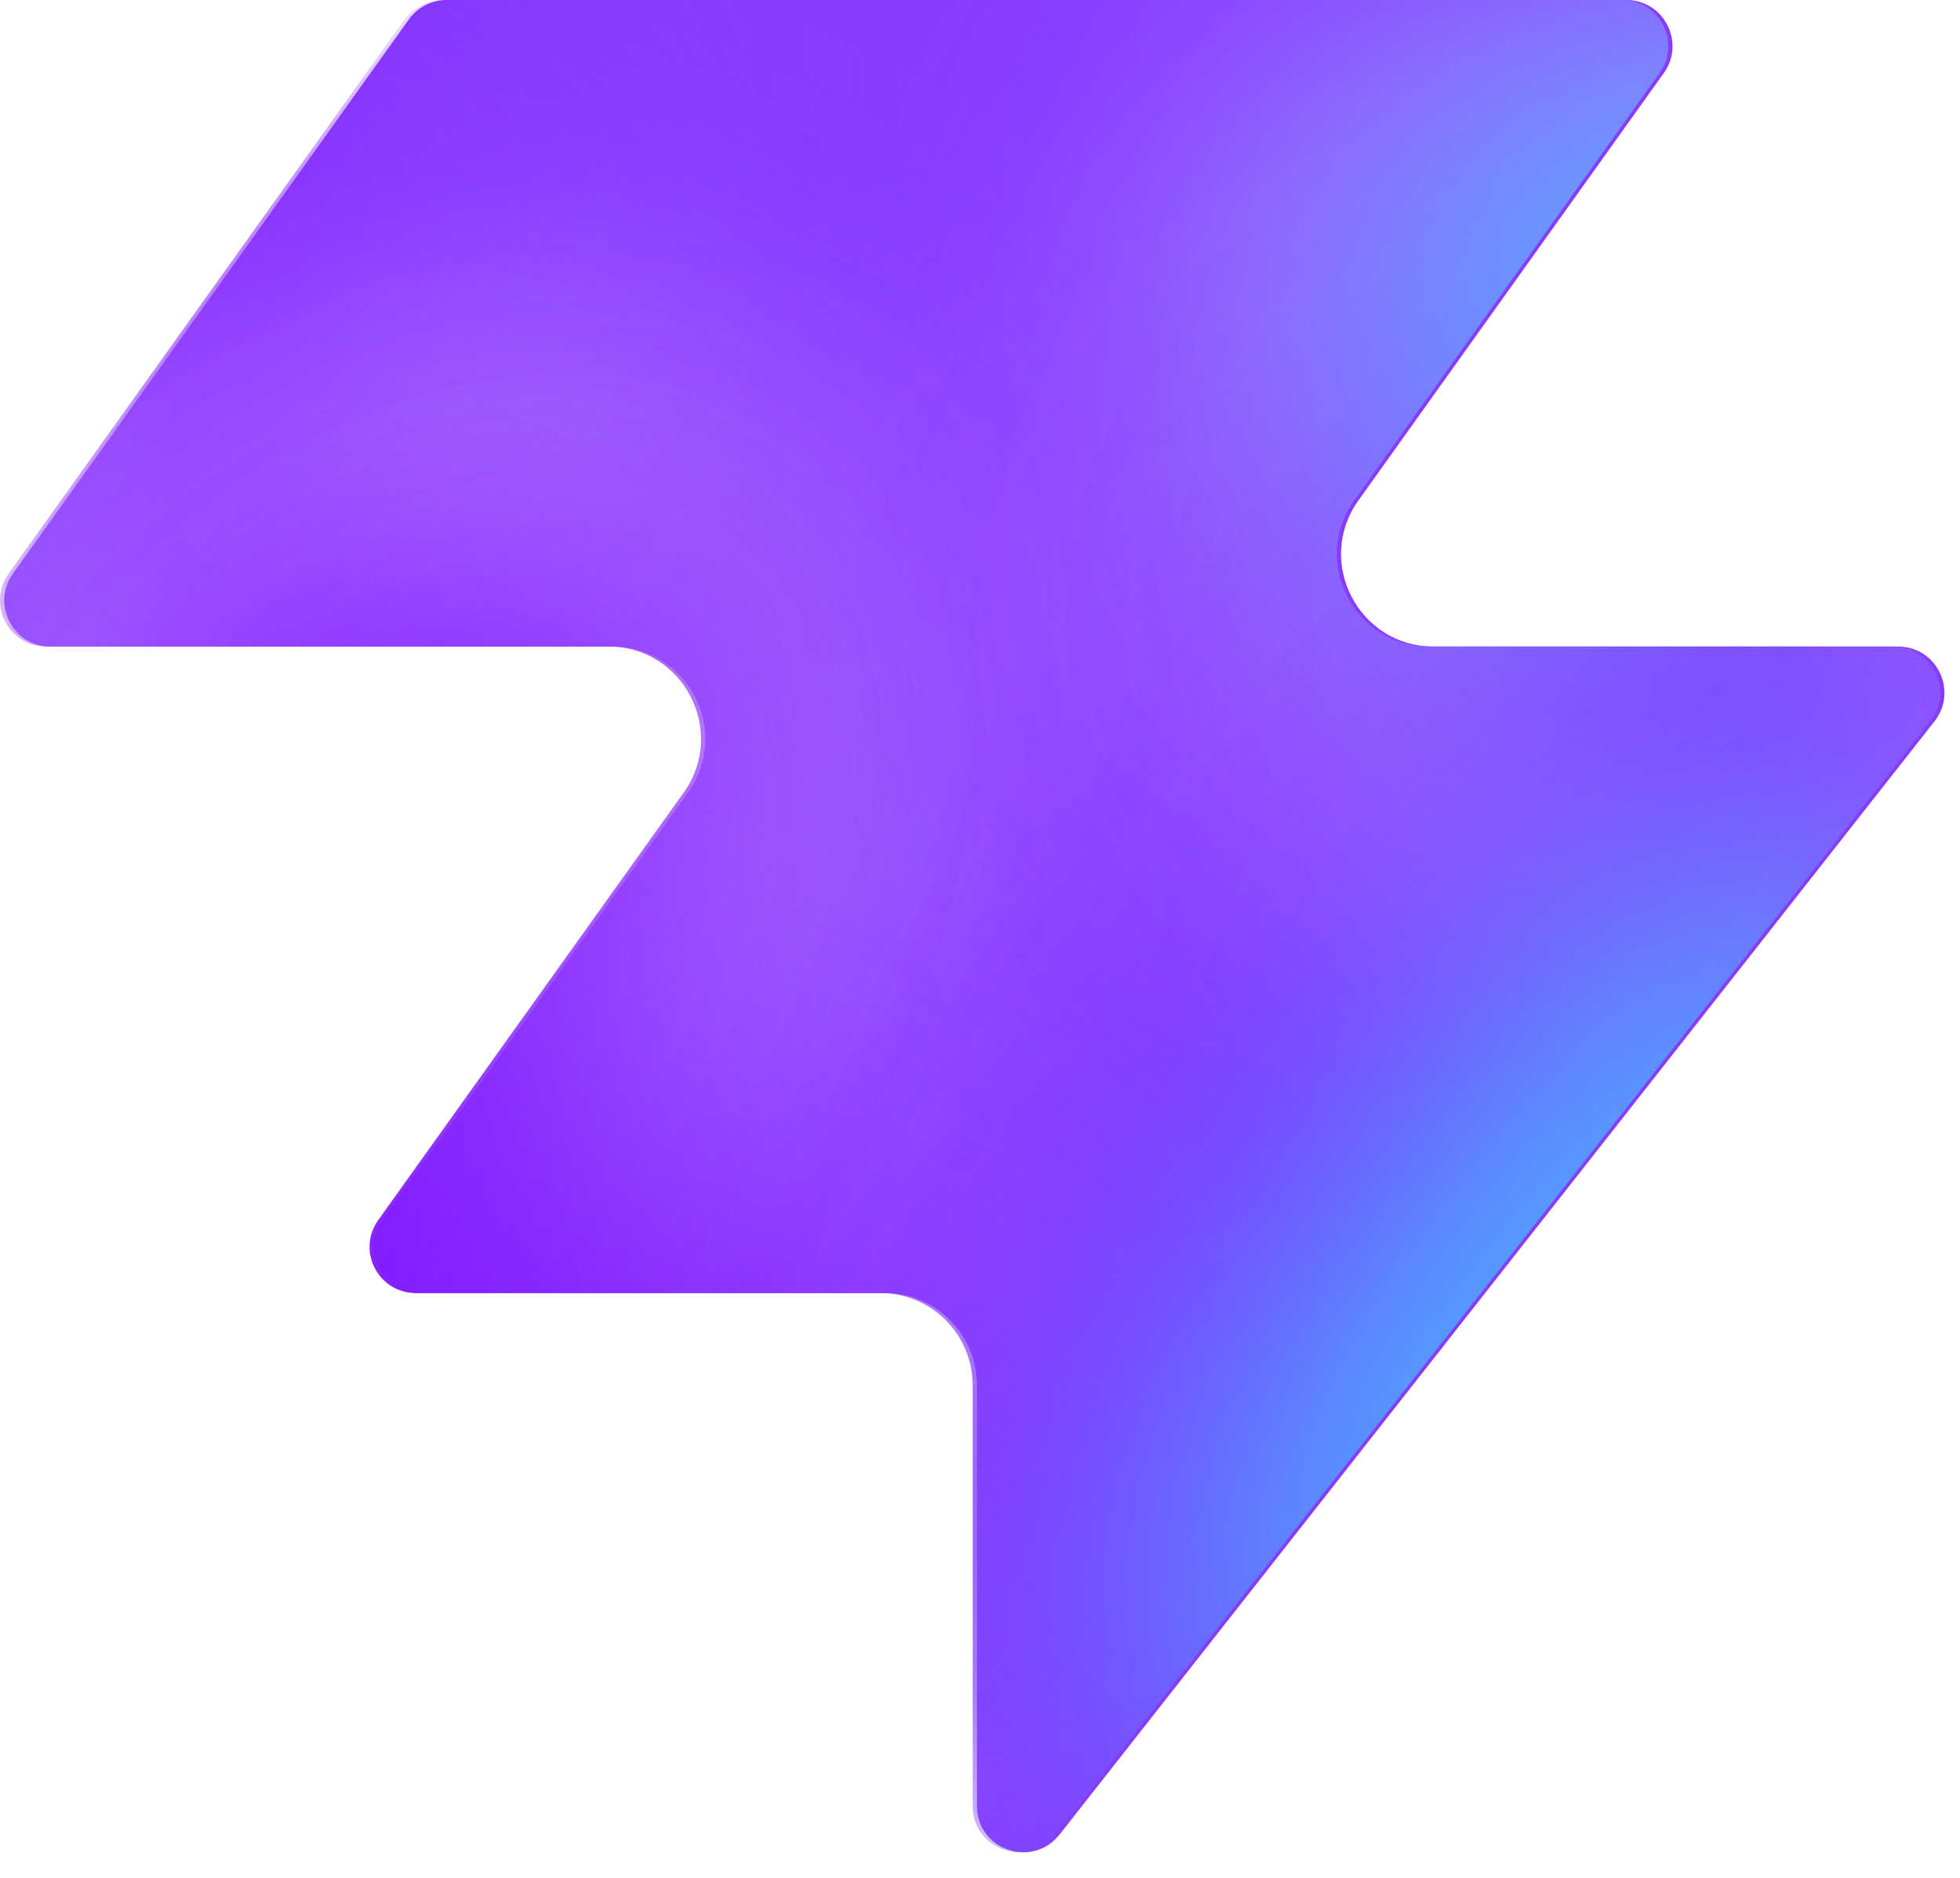
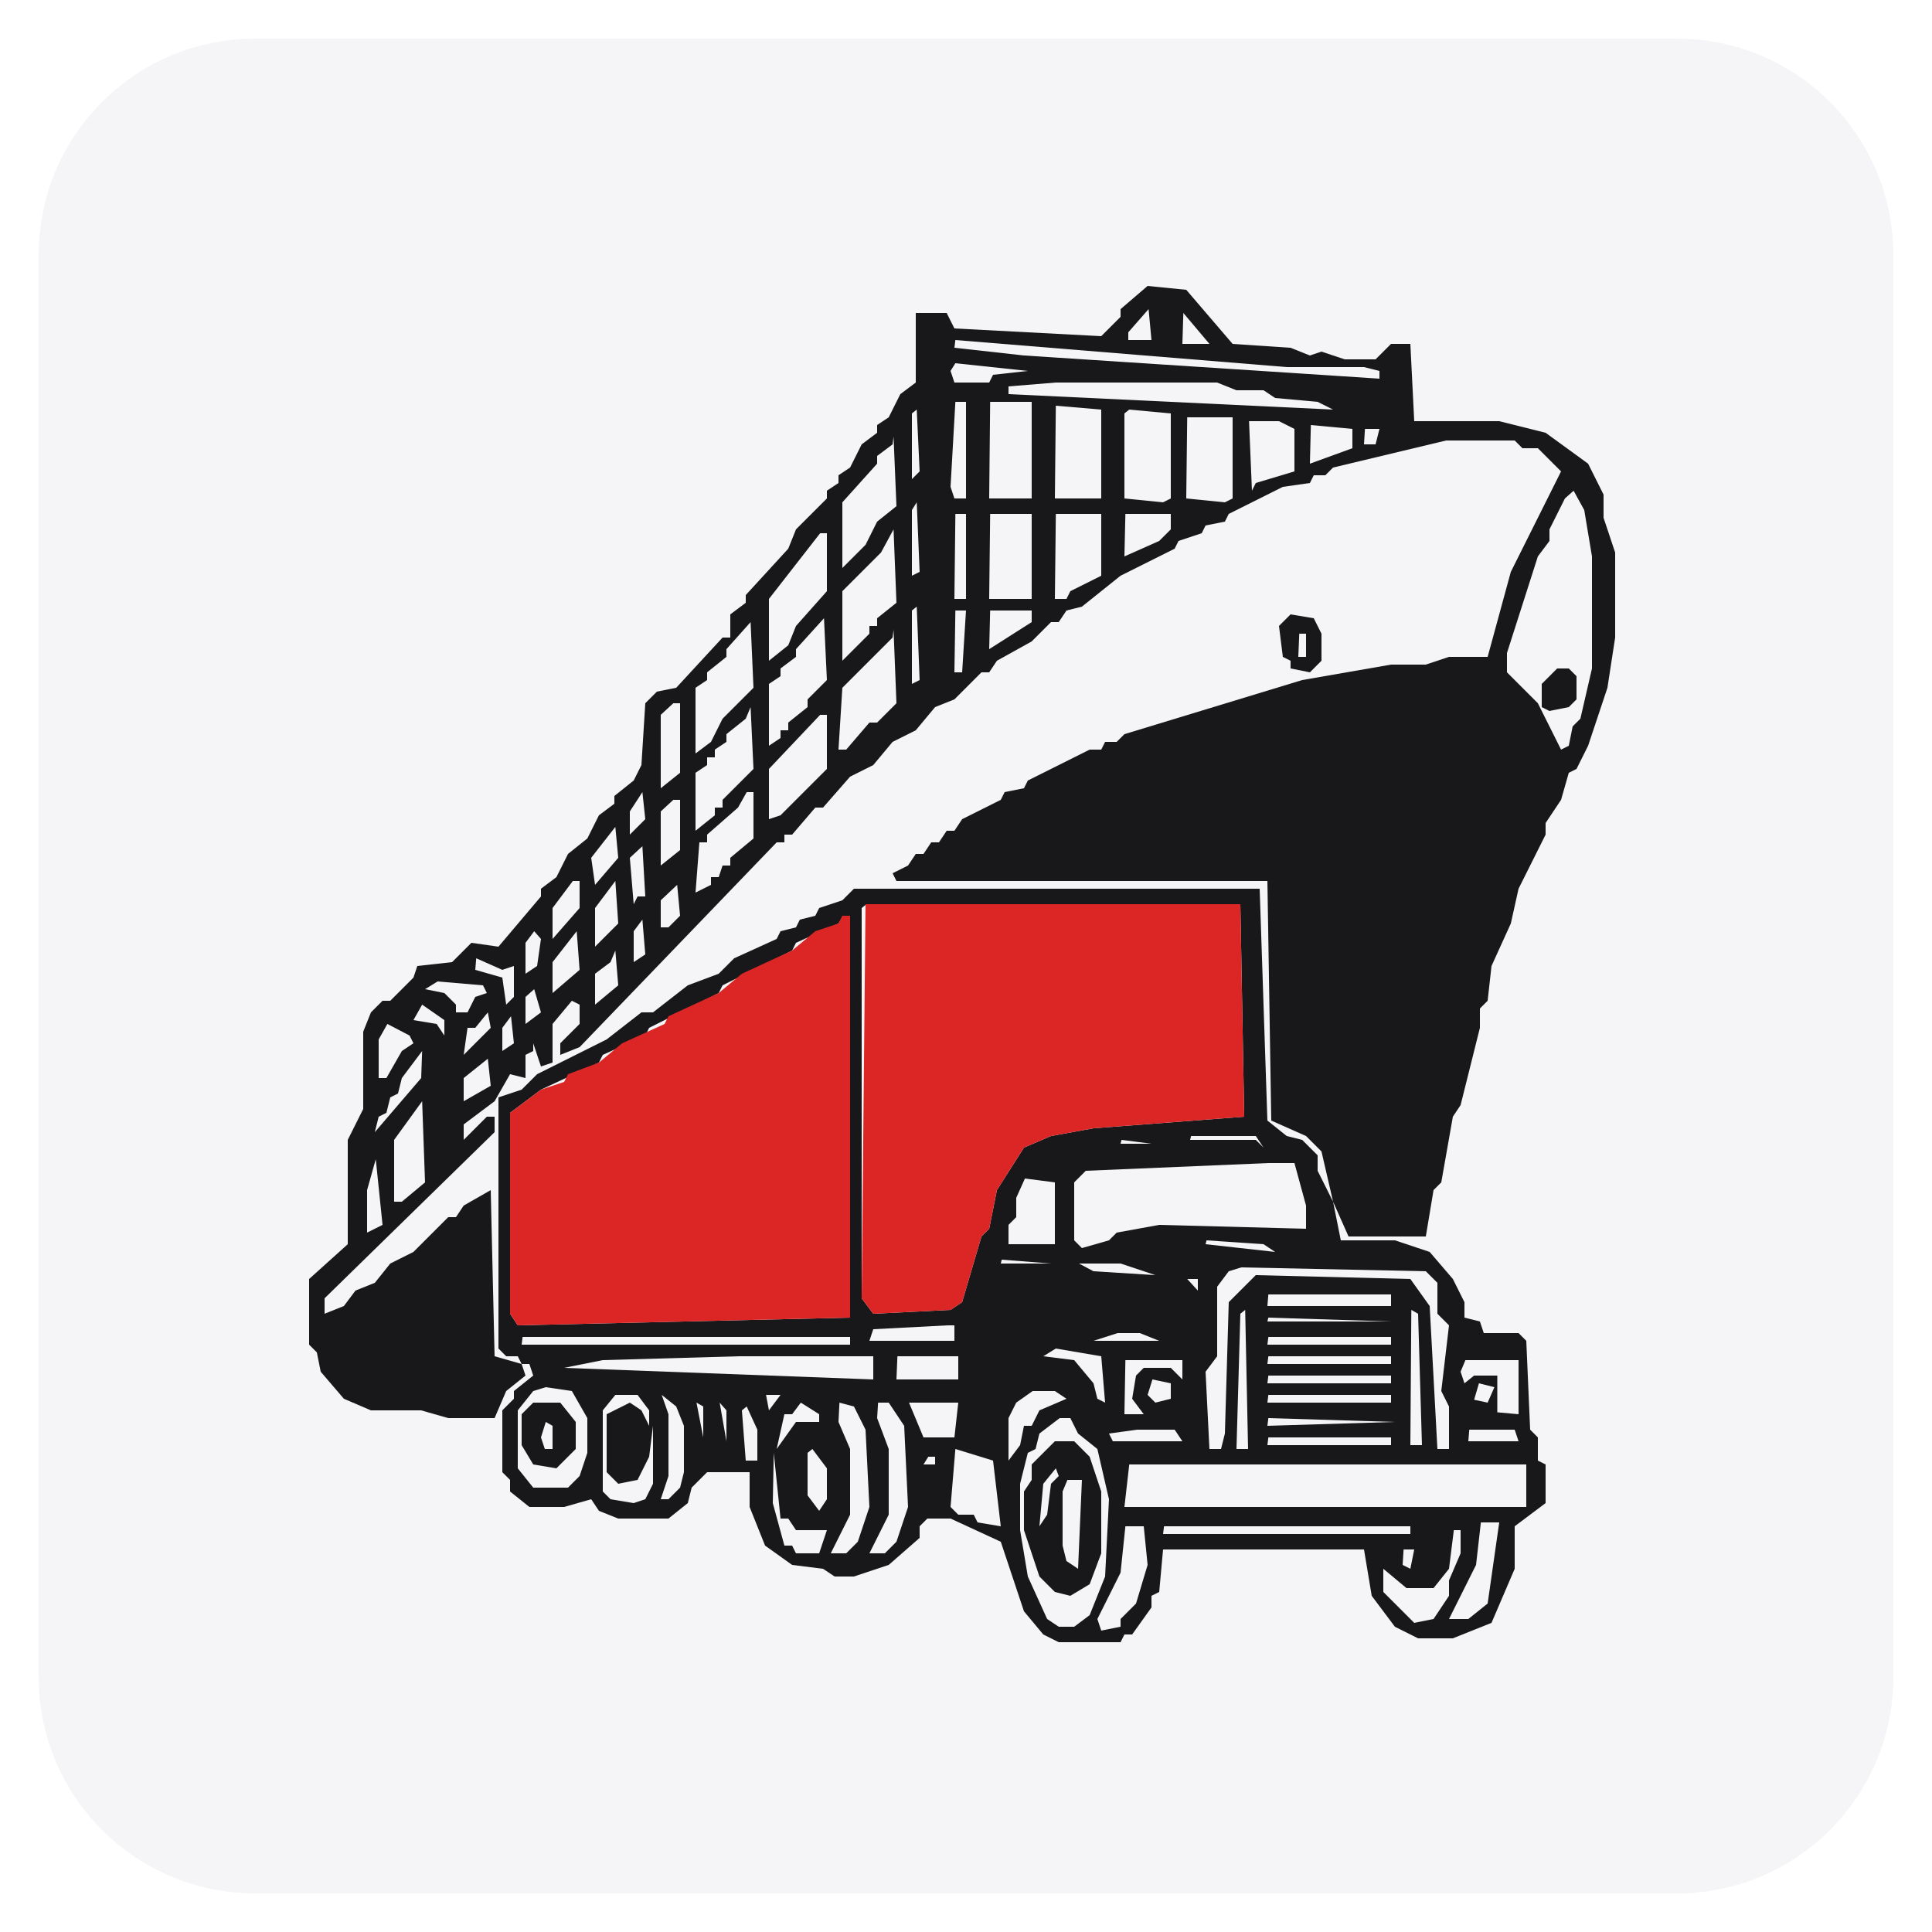
- <svg xmlns="http://www.w3.org/2000/svg" width="48" height="46" fill="none" viewBox="0 0 48 46">
-   <path fill="#863bff" d="M25.946 44.938c-.664.845-2.021.375-2.021-.698V33.937a2.26 2.26 0 0 0-2.262-2.262H10.287c-.92 0-1.456-1.04-.92-1.788l7.48-10.471c1.07-1.497 0-3.578-1.842-3.578H1.237c-.92 0-1.456-1.04-.92-1.788L10.013.474c.214-.297.556-.474.92-.474h28.894c.92 0 1.456 1.04.92 1.788l-7.48 10.471c-1.07 1.498 0 3.579 1.842 3.579h11.377c.943 0 1.473 1.088.89 1.83L25.947 44.94z" style="fill:#863bff;fill:color(display-p3 .525 .23 1);fill-opacity:1" />
-   <mask id="a" width="48" height="46" x="0" y="0" maskUnits="userSpaceOnUse" style="mask-type:alpha">
-     <path fill="#000" d="M25.842 44.938c-.664.844-2.021.375-2.021-.698V33.937a2.26 2.26 0 0 0-2.262-2.262H10.183c-.92 0-1.456-1.04-.92-1.788l7.48-10.471c1.07-1.498 0-3.579-1.842-3.579H1.133c-.92 0-1.456-1.04-.92-1.787L9.91.473c.214-.297.556-.474.92-.474h28.894c.92 0 1.456 1.04.92 1.788l-7.48 10.471c-1.07 1.498 0 3.578 1.842 3.578h11.377c.943 0 1.473 1.088.89 1.832L25.843 44.94z" style="fill:#000;fill-opacity:1" />
-   </mask>
-   <g mask="url(#a)">
-     <g filter="url(#b)">
-       <ellipse cx="5.508" cy="14.704" fill="#ede6ff" rx="5.508" ry="14.704" style="fill:#ede6ff;fill:color(display-p3 .927 .903 1);fill-opacity:1" transform="matrix(.00324 1 1 -.00324 -4.47 31.516)" />
-     </g>
-     <g filter="url(#c)">
-       <ellipse cx="10.399" cy="29.851" fill="#ede6ff" rx="10.399" ry="29.851" style="fill:#ede6ff;fill:color(display-p3 .927 .903 1);fill-opacity:1" transform="matrix(.00324 1 1 -.00324 -39.328 7.883)" />
-     </g>
-     <g filter="url(#d)">
-       <ellipse cx="5.508" cy="30.487" fill="#7e14ff" rx="5.508" ry="30.487" style="fill:#7e14ff;fill:color(display-p3 .492 .077 1);fill-opacity:1" transform="rotate(89.814 -25.913 -14.639)scale(1 -1)" />
-     </g>
-     <g filter="url(#e)">
-       <ellipse cx="5.508" cy="30.599" fill="#7e14ff" rx="5.508" ry="30.599" style="fill:#7e14ff;fill:color(display-p3 .492 .077 1);fill-opacity:1" transform="rotate(89.814 -32.644 -3.334)scale(1 -1)" />
-     </g>
-     <g filter="url(#f)">
-       <ellipse cx="5.508" cy="30.599" fill="#7e14ff" rx="5.508" ry="30.599" style="fill:#7e14ff;fill:color(display-p3 .492 .077 1);fill-opacity:1" transform="matrix(.00324 1 1 -.00324 -34.34 30.47)" />
-     </g>
-     <g filter="url(#g)">
-       <ellipse cx="14.072" cy="22.078" fill="#ede6ff" rx="14.072" ry="22.078" style="fill:#ede6ff;fill:color(display-p3 .927 .903 1);fill-opacity:1" transform="rotate(93.35 24.506 48.493)scale(-1 1)" />
-     </g>
-     <g filter="url(#h)">
-       <ellipse cx="3.47" cy="21.501" fill="#7e14ff" rx="3.47" ry="21.501" style="fill:#7e14ff;fill:color(display-p3 .492 .077 1);fill-opacity:1" transform="rotate(89.009 28.708 47.59)scale(-1 1)" />
-     </g>
-     <g filter="url(#i)">
-       <ellipse cx="3.47" cy="21.501" fill="#7e14ff" rx="3.47" ry="21.501" style="fill:#7e14ff;fill:color(display-p3 .492 .077 1);fill-opacity:1" transform="rotate(89.009 28.708 47.59)scale(-1 1)" />
-     </g>
-     <g filter="url(#j)">
-       <ellipse cx=".387" cy="8.972" fill="#7e14ff" rx="4.407" ry="29.108" style="fill:#7e14ff;fill:color(display-p3 .492 .077 1);fill-opacity:1" transform="rotate(39.51 .387 8.972)" />
-     </g>
-     <g filter="url(#k)">
-       <ellipse cx="47.523" cy="-6.092" fill="#7e14ff" rx="4.407" ry="29.108" style="fill:#7e14ff;fill:color(display-p3 .492 .077 1);fill-opacity:1" transform="rotate(37.892 47.523 -6.092)" />
-     </g>
-     <g filter="url(#l)">
-       <ellipse cx="41.412" cy="6.333" fill="#47bfff" rx="5.971" ry="9.665" style="fill:#47bfff;fill:color(display-p3 .28 .748 1);fill-opacity:1" transform="rotate(37.892 41.412 6.333)" />
-     </g>
-     <g filter="url(#m)">
-       <ellipse cx="-1.879" cy="38.332" fill="#7e14ff" rx="4.407" ry="29.108" style="fill:#7e14ff;fill:color(display-p3 .492 .077 1);fill-opacity:1" transform="rotate(37.892 -1.88 38.332)" />
-     </g>
-     <g filter="url(#n)">
-       <ellipse cx="-1.879" cy="38.332" fill="#7e14ff" rx="4.407" ry="29.108" style="fill:#7e14ff;fill:color(display-p3 .492 .077 1);fill-opacity:1" transform="rotate(37.892 -1.88 38.332)" />
-     </g>
-     <g filter="url(#o)">
-       <ellipse cx="35.651" cy="29.907" fill="#7e14ff" rx="4.407" ry="29.108" style="fill:#7e14ff;fill:color(display-p3 .492 .077 1);fill-opacity:1" transform="rotate(37.892 35.651 29.907)" />
-     </g>
-     <g filter="url(#p)">
-       <ellipse cx="38.418" cy="32.4" fill="#47bfff" rx="5.971" ry="15.297" style="fill:#47bfff;fill:color(display-p3 .28 .748 1);fill-opacity:1" transform="rotate(37.892 38.418 32.4)" />
-     </g>
-   </g>
-   <defs>
-     <filter id="b" width="60.045" height="41.654" x="-19.77" y="16.149" color-interpolation-filters="sRGB" filterUnits="userSpaceOnUse">
-       <feFlood flood-opacity="0" result="BackgroundImageFix" />
-       <feBlend in="SourceGraphic" in2="BackgroundImageFix" result="shape" />
-       <feGaussianBlur result="effect1_foregroundBlur_2002_17158" stdDeviation="7.659" />
-     </filter>
-     <filter id="c" width="90.34" height="51.437" x="-54.613" y="-7.533" color-interpolation-filters="sRGB" filterUnits="userSpaceOnUse">
-       <feFlood flood-opacity="0" result="BackgroundImageFix" />
-       <feBlend in="SourceGraphic" in2="BackgroundImageFix" result="shape" />
-       <feGaussianBlur result="effect1_foregroundBlur_2002_17158" stdDeviation="7.659" />
-     </filter>
-     <filter id="d" width="79.355" height="29.4" x="-49.64" y="2.03" color-interpolation-filters="sRGB" filterUnits="userSpaceOnUse">
-       <feFlood flood-opacity="0" result="BackgroundImageFix" />
-       <feBlend in="SourceGraphic" in2="BackgroundImageFix" result="shape" />
-       <feGaussianBlur result="effect1_foregroundBlur_2002_17158" stdDeviation="4.596" />
-     </filter>
-     <filter id="e" width="79.579" height="29.4" x="-45.045" y="20.029" color-interpolation-filters="sRGB" filterUnits="userSpaceOnUse">
-       <feFlood flood-opacity="0" result="BackgroundImageFix" />
-       <feBlend in="SourceGraphic" in2="BackgroundImageFix" result="shape" />
-       <feGaussianBlur result="effect1_foregroundBlur_2002_17158" stdDeviation="4.596" />
-     </filter>
-     <filter id="f" width="79.579" height="29.4" x="-43.513" y="21.178" color-interpolation-filters="sRGB" filterUnits="userSpaceOnUse">
-       <feFlood flood-opacity="0" result="BackgroundImageFix" />
-       <feBlend in="SourceGraphic" in2="BackgroundImageFix" result="shape" />
-       <feGaussianBlur result="effect1_foregroundBlur_2002_17158" stdDeviation="4.596" />
-     </filter>
-     <filter id="g" width="74.749" height="58.852" x="15.756" y="-17.901" color-interpolation-filters="sRGB" filterUnits="userSpaceOnUse">
-       <feFlood flood-opacity="0" result="BackgroundImageFix" />
-       <feBlend in="SourceGraphic" in2="BackgroundImageFix" result="shape" />
-       <feGaussianBlur result="effect1_foregroundBlur_2002_17158" stdDeviation="7.659" />
-     </filter>
-     <filter id="h" width="61.377" height="25.362" x="23.548" y="2.284" color-interpolation-filters="sRGB" filterUnits="userSpaceOnUse">
-       <feFlood flood-opacity="0" result="BackgroundImageFix" />
-       <feBlend in="SourceGraphic" in2="BackgroundImageFix" result="shape" />
-       <feGaussianBlur result="effect1_foregroundBlur_2002_17158" stdDeviation="4.596" />
-     </filter>
-     <filter id="i" width="61.377" height="25.362" x="23.548" y="2.284" color-interpolation-filters="sRGB" filterUnits="userSpaceOnUse">
-       <feFlood flood-opacity="0" result="BackgroundImageFix" />
-       <feBlend in="SourceGraphic" in2="BackgroundImageFix" result="shape" />
-       <feGaussianBlur result="effect1_foregroundBlur_2002_17158" stdDeviation="4.596" />
-     </filter>
-     <filter id="j" width="56.045" height="63.649" x="-27.636" y="-22.853" color-interpolation-filters="sRGB" filterUnits="userSpaceOnUse">
-       <feFlood flood-opacity="0" result="BackgroundImageFix" />
-       <feBlend in="SourceGraphic" in2="BackgroundImageFix" result="shape" />
-       <feGaussianBlur result="effect1_foregroundBlur_2002_17158" stdDeviation="4.596" />
-     </filter>
-     <filter id="k" width="54.814" height="64.646" x="20.116" y="-38.415" color-interpolation-filters="sRGB" filterUnits="userSpaceOnUse">
-       <feFlood flood-opacity="0" result="BackgroundImageFix" />
-       <feBlend in="SourceGraphic" in2="BackgroundImageFix" result="shape" />
-       <feGaussianBlur result="effect1_foregroundBlur_2002_17158" stdDeviation="4.596" />
-     </filter>
-     <filter id="l" width="33.541" height="35.313" x="24.641" y="-11.323" color-interpolation-filters="sRGB" filterUnits="userSpaceOnUse">
-       <feFlood flood-opacity="0" result="BackgroundImageFix" />
-       <feBlend in="SourceGraphic" in2="BackgroundImageFix" result="shape" />
-       <feGaussianBlur result="effect1_foregroundBlur_2002_17158" stdDeviation="4.596" />
-     </filter>
-     <filter id="m" width="54.814" height="64.646" x="-29.286" y="6.009" color-interpolation-filters="sRGB" filterUnits="userSpaceOnUse">
-       <feFlood flood-opacity="0" result="BackgroundImageFix" />
-       <feBlend in="SourceGraphic" in2="BackgroundImageFix" result="shape" />
-       <feGaussianBlur result="effect1_foregroundBlur_2002_17158" stdDeviation="4.596" />
-     </filter>
-     <filter id="n" width="54.814" height="64.646" x="-29.286" y="6.009" color-interpolation-filters="sRGB" filterUnits="userSpaceOnUse">
-       <feFlood flood-opacity="0" result="BackgroundImageFix" />
-       <feBlend in="SourceGraphic" in2="BackgroundImageFix" result="shape" />
-       <feGaussianBlur result="effect1_foregroundBlur_2002_17158" stdDeviation="4.596" />
-     </filter>
-     <filter id="o" width="54.814" height="64.646" x="8.244" y="-2.416" color-interpolation-filters="sRGB" filterUnits="userSpaceOnUse">
-       <feFlood flood-opacity="0" result="BackgroundImageFix" />
-       <feBlend in="SourceGraphic" in2="BackgroundImageFix" result="shape" />
-       <feGaussianBlur result="effect1_foregroundBlur_2002_17158" stdDeviation="4.596" />
-     </filter>
-     <filter id="p" width="39.409" height="43.623" x="18.713" y="10.588" color-interpolation-filters="sRGB" filterUnits="userSpaceOnUse">
-       <feFlood flood-opacity="0" result="BackgroundImageFix" />
-       <feBlend in="SourceGraphic" in2="BackgroundImageFix" result="shape" />
-       <feGaussianBlur result="effect1_foregroundBlur_2002_17158" stdDeviation="4.596" />
-     </filter>
-   </defs>
+ <svg xmlns="http://www.w3.org/2000/svg" viewBox="0 0 500 500" width="500" height="500">
+   <rect x="10" y="10" width="480" height="480" rx="56" fill="#F5F5F7" />
+   <path fill="#18181B" fill-rule="evenodd" d="M297.00 74.00l10.00 1.00l12.00 14.00l15.00 1.00l5.00 2.00l3.00 -1.00l6.00 2.00l8.00 0.00l4.00 -4.00l5.00 0.00l1.00 20.00l22.00 0.00l12.00 3.00l11.00 8.00l4.00 8.00l0.00 6.00l3.00 9.00l0.00 22.00l-2.00 13.00l-5.00 15.00l-3.00 6.00l-2.00 1.00l-2.00 7.00l-4.00 6.00l0.00 3.00l-7.00 14.00l-2.00 9.00l-5.00 11.00l-1.00 9.00l-2.00 2.00l0.00 5.00l-5.00 20.00l-2.00 3.00l-3.00 17.00l-2.00 2.00l-2.00 12.00l-20.00 0.00l-4.00 -9.00l2.00 10.00l14.00 0.00l9.00 3.00l6.00 7.00l3.00 6.00l0.00 4.00l4.00 1.00l1.00 3.00l9.00 0.00l2.00 2.00l1.00 23.00l2.00 2.00l0.00 6.00l2.00 1.00l0.00 10.00l-8.00 6.00l0.00 11.00l-6.00 14.00l-10.00 4.00l-9.00 0.00l-6.00 -3.00l-6.00 -8.00l-2.00 -12.00l-52.00 0.00l-1.00 11.00l-2.00 1.00l0.00 3.00l-5.00 7.00l-2.00 0.00l-1.00 2.00l-16.00 0.00l-4.00 -2.00l-5.00 -6.00l-6.00 -18.00l-13.00 -6.00l-6.00 0.00l-2.00 2.00l0.00 3.00l-8.00 7.00l-9.00 3.00l-5.00 0.00l-3.00 -2.00l-8.00 -1.00l-7.00 -5.00l-4.00 -10.00l0.00 -9.00l-11.00 0.00l-4.00 4.00l-1.00 4.00l-5.00 4.00l-13.00 0.00l-5.00 -2.00l-2.00 -3.00l-7.00 2.00l-9.00 0.00l-5.00 -4.00l0.00 -3.00l-2.00 -2.00l0.00 -16.00l3.00 -3.00l0.00 -2.00l5.00 -4.00l-1.00 -3.00l-2.00 0.00l1.00 3.00l-5.00 4.00l-3.00 7.00l-12.00 0.00l-7.00 -2.00l-13.00 0.00l-7.00 -3.00l-6.00 -7.00l-1.00 -5.00l-2.00 -2.00l0.00 -17.00l10.00 -9.00l0.00 -27.00l4.00 -8.00l0.00 -20.00l2.00 -5.00l3.00 -3.00l2.00 0.00l6.00 -6.00l1.00 -3.00l9.00 -1.00l5.00 -5.00l7.00 1.00l11.00 -13.00l0.00 -2.00l4.00 -3.00l3.00 -6.00l5.00 -4.00l3.00 -6.00l4.00 -3.00l0.00 -2.00l5.00 -4.00l2.00 -4.00l1.00 -16.00l3.00 -3.00l5.00 -1.00l12.00 -13.00l2.00 0.00l0.00 -6.00l4.00 -3.00l0.00 -2.00l11.00 -12.00l2.00 -5.00l8.00 -8.00l0.00 -2.00l3.00 -2.00l0.00 -2.00l3.00 -2.00l3.00 -6.00l4.00 -3.00l0.00 -2.00l3.00 -2.00l3.00 -6.00l4.00 -3.00l0.00 -18.00l8.00 0.00l2.00 4.00l38.00 2.00l5.00 -5.00l0.00 -2.00ZM297.25 80.00l-5.25 6.00l0.00 2.00l6.00 0.00ZM306.25 81.00l-0.25 8.00l7.00 0.00ZM302.25 83.00l0.75 5.00ZM247.25 88.00l-0.25 2.00l18.00 2.00l92.00 6.00l0.00 -2.00l-4.00 -1.00l-20.00 0.00ZM247.25 94.00l-1.25 2.00l1.00 3.00l9.00 0.00l1.00 -2.00l9.00 -1.00ZM361.25 94.00l0.75 16.00ZM273.25 99.00l-12.25 1.00l0.00 2.00l84.00 4.00l-4.00 -2.00l-11.00 -1.00l-3.00 -2.00l-7.00 0.00l-5.00 -2.00ZM247.25 104.00l-1.25 22.00l1.00 3.00l3.00 0.00l0.00 -25.00ZM256.25 104.00l-0.25 25.00l11.00 0.00l0.00 -25.00ZM273.25 105.00l-0.25 24.00l12.00 0.00l0.00 -23.00ZM237.25 106.00l-1.25 1.00l0.00 17.00l2.00 -2.00ZM292.25 106.00l-1.25 1.00l0.00 22.00l10.00 1.00l2.00 -1.00l0.00 -22.00ZM307.25 108.00l-0.25 21.00l10.00 1.00l2.00 -1.00l0.00 -21.00ZM323.25 109.00l0.75 18.00l1.00 -2.00l10.00 -3.00l0.00 -11.00l-4.00 -2.00ZM339.25 110.00l-0.25 10.00l11.00 -4.00l0.00 -5.00ZM353.25 111.00l-0.25 4.00l3.00 0.00l1.00 -4.00ZM231.25 113.00l-0.25 2.00l-4.00 3.00l0.00 2.00l-9.00 10.00l0.00 17.00l6.00 -6.00l3.00 -6.00l5.00 -4.00ZM374.25 114.00l-29.25 7.00l-2.00 2.00l-3.00 0.00l-1.00 2.00l-7.00 1.00l-14.00 7.00l-1.00 2.00l-5.00 1.00l-1.00 2.00l-6.00 2.00l-1.00 2.00l-14.00 7.00l-10.00 8.00l-4.00 1.00l-2.00 3.00l-2.00 0.00l-5.00 5.00l-9.00 5.00l-2.00 3.00l-2.00 0.00l-7.00 7.00l-5.00 2.00l-5.00 6.00l-6.00 3.00l-5.00 6.00l-6.00 3.00l-7.00 8.00l-2.00 0.00l-6.00 7.00l-2.00 0.00l0.00 2.00l-2.00 0.00l-51.00 53.00l-5.00 2.00l0.00 -3.00l5.00 -5.00l0.00 -5.00l-2.00 -1.00l-5.00 6.00l0.00 10.00l-3.00 1.00l-2.00 -6.00l0.00 2.00l-2.00 1.00l0.00 6.00l-4.00 -1.00l-4.00 7.00l-8.00 6.00l0.00 4.00l6.00 -6.00l2.00 0.00l0.00 4.00l-44.00 43.00l0.00 4.00l5.00 -2.00l3.00 -4.00l5.00 -2.00l4.00 -5.00l6.00 -3.00l9.00 -9.00l2.00 0.00l2.00 -3.00l7.00 -4.00l1.00 43.00l7.00 2.00l-1.00 -2.00l-3.00 0.00l-2.00 -2.00l0.00 -65.00l6.00 -2.00l4.00 -4.00l18.00 -9.00l9.00 -7.00l3.00 0.00l9.00 -7.00l8.00 -3.00l4.00 -4.00l11.00 -5.00l1.00 -2.00l4.00 -1.00l1.00 -2.00l4.00 -1.00l1.00 -2.00l6.00 -2.00l3.00 -3.00l105.00 0.00l2.00 60.00l5.00 4.00l4.00 1.00l4.00 4.00l0.00 4.00l4.00 8.00l-3.00 -13.00l-4.00 -4.00l-9.00 -4.00l-1.00 -62.00l-96.00 0.00l-1.00 -2.00l4.00 -2.00l2.00 -3.00l2.00 0.00l2.00 -3.00l2.00 0.00l2.00 -3.00l2.00 0.00l2.00 -3.00l10.00 -5.00l1.00 -2.00l5.00 -1.00l1.00 -2.00l16.00 -8.00l3.00 0.00l1.00 -2.00l3.00 0.00l2.00 -2.00l46.00 -14.00l23.00 -4.00l9.00 0.00l6.00 -2.00l10.00 0.00l6.00 -22.00l13.00 -26.00l-6.00 -6.00l-4.00 0.00l-2.00 -2.00ZM407.25 127.00l-2.25 2.00l-4.00 8.00l0.00 3.00l-3.00 4.00l-8.00 25.00l0.00 5.00l8.00 8.00l6.00 12.00l2.00 -1.00l1.00 -5.00l2.00 -2.00l3.00 -13.00l0.00 -29.00l-2.00 -12.00ZM237.25 130.00l-1.25 2.00l0.00 17.00l2.00 -1.00ZM247.25 133.00l-0.25 22.00l3.00 0.00l0.00 -22.00ZM256.25 133.00l-0.25 22.00l11.00 0.00l0.00 -22.00ZM273.25 133.00l-0.25 22.00l3.00 0.00l1.00 -2.00l8.00 -4.00l0.00 -16.00ZM291.25 133.00l-0.25 11.00l9.00 -4.00l3.00 -3.00l0.00 -4.00ZM231.25 137.00l-3.25 6.00l-10.00 10.00l0.00 18.00l7.00 -7.00l0.00 -2.00l2.00 0.00l0.00 -2.00l5.00 -4.00ZM212.25 138.00l-13.25 17.00l0.00 16.00l5.00 -4.00l2.00 -5.00l8.00 -9.00l0.00 -15.00ZM237.25 157.00l-1.25 1.00l0.00 19.00l2.00 -1.00ZM247.25 158.00l-0.25 16.00l2.00 0.00l1.00 -16.00ZM256.25 158.00l-0.25 10.00l11.00 -7.00l0.00 -3.00ZM334.00 159.00l6.00 1.00l2.00 4.00l0.00 7.00l-3.00 3.00l-5.00 -1.00l0.00 -2.00l-2.00 -1.00l-1.00 -8.00ZM213.25 160.00l-7.25 8.00l0.00 2.00l-4.00 3.00l0.00 2.00l-3.00 2.00l0.00 16.00l3.00 -2.00l0.00 -2.00l2.00 0.00l0.00 -2.00l5.00 -4.00l0.00 -2.00l5.00 -5.00ZM194.25 161.00l-6.25 7.00l0.00 2.00l-5.00 4.00l0.00 2.00l-3.00 2.00l0.00 17.00l4.00 -3.00l3.00 -6.00l8.00 -8.00ZM231.25 163.00l-0.25 2.00l-13.00 13.00l-1.00 16.00l2.00 0.00l6.00 -7.00l2.00 0.00l5.00 -5.00ZM336.25 164.00l-0.25 6.00l2.00 0.00l0.00 -6.00ZM403.00 173.00l3.00 0.00l2.00 2.00l0.00 6.00l-2.00 2.00l-5.00 1.00l-2.00 -1.00l0.00 -6.00ZM174.25 182.00l-3.25 3.00l0.00 19.00l5.00 -4.00l0.00 -18.00ZM194.25 183.00l-1.25 3.00l-5.00 4.00l0.00 2.00l-3.00 2.00l0.00 2.00l-2.00 0.00l0.00 2.00l-3.00 2.00l0.00 15.00l5.00 -4.00l0.00 -2.00l2.00 0.00l0.00 -2.00l8.00 -8.00ZM212.25 185.00l-13.25 14.00l0.00 13.00l3.00 -1.00l12.00 -12.00l0.00 -14.00ZM166.25 205.00l-3.25 5.00l0.00 6.00l4.00 -4.00ZM193.25 205.00l-2.25 4.00l-8.00 7.00l0.00 2.00l-2.00 0.00l-1.00 13.00l4.00 -2.00l0.00 -2.00l2.00 0.00l1.00 -3.00l2.00 0.00l0.00 -2.00l6.00 -5.00l0.00 -12.00ZM174.25 207.00l-3.25 3.00l0.00 14.00l5.00 -4.00l0.00 -13.00ZM159.25 214.00l-6.25 8.00l1.00 7.00l6.00 -7.00ZM166.25 219.00l-3.25 3.00l1.00 12.00l1.00 -2.00l2.00 0.00ZM148.25 228.00l-5.25 7.00l0.00 8.00l7.00 -8.00l0.00 -7.00ZM159.25 228.00l-5.25 7.00l0.00 10.00l6.00 -6.00ZM175.25 229.00l-4.25 4.00l0.00 7.00l2.00 0.00l3.00 -3.00ZM224.25 234.00l-1.25 1.00l0.00 101.00l3.00 4.00l20.00 -1.00l3.00 -2.00l5.00 -17.00l2.00 -2.00l2.00 -10.00l7.00 -11.00l7.00 -3.00l11.00 -2.00l39.00 -3.00l-1.00 -55.00ZM218.25 237.00l-1.25 2.00l-11.00 5.00l-1.00 2.00l-18.00 9.00l-1.00 2.00l-18.00 9.00l-1.00 2.00l-11.00 5.00l-1.00 2.00l-15.00 7.00l-8.00 6.00l0.00 52.00l2.00 3.00l86.00 -2.00l0.00 -104.00ZM166.25 238.00l-2.25 3.00l0.00 8.00l3.00 -2.00ZM138.25 241.00l-2.25 3.00l0.00 8.00l3.00 -2.00l1.00 -7.00ZM149.25 241.00l-6.25 8.00l0.00 8.00l7.00 -6.00ZM159.25 246.00l-1.25 3.00l-4.00 3.00l0.00 8.00l6.00 -5.00ZM123.25 248.00l-0.25 3.00l7.00 2.00l1.00 7.00l2.00 -2.00l0.00 -8.00l-3.00 1.00ZM113.25 254.00l-3.25 2.00l5.00 1.00l3.00 3.00l0.00 2.00l3.00 0.00l2.00 -4.00l3.00 -1.00l-1.00 -2.00ZM138.25 256.00l-2.25 2.00l0.00 7.00l4.00 -3.00ZM109.25 260.00l-2.25 4.00l6.00 1.00l2.00 3.00l0.00 -4.00ZM126.25 262.00l-3.25 4.00l-2.00 0.00l-1.00 7.00l7.00 -7.00ZM132.25 263.00l-2.25 3.00l0.00 6.00l3.00 -2.00ZM100.25 265.00l-2.25 4.00l0.00 10.00l2.00 0.00l4.00 -7.00l3.00 -2.00l-1.00 -2.00ZM115.25 269.00l0.75 30.00ZM109.25 272.00l-5.25 7.00l-1.00 4.00l-2.00 1.00l-1.00 4.00l-2.00 1.00l-1.00 4.00l12.00 -14.00ZM126.25 274.00l-6.25 5.00l0.00 6.00l7.00 -4.00ZM109.25 285.00l-7.25 10.00l0.00 16.00l2.00 0.00l6.00 -5.00ZM308.25 294.00l-0.25 1.00l17.00 0.00l2.00 2.00l-2.00 -3.00ZM290.25 295.00l-0.25 1.00l8.00 0.00ZM97.25 300.00l-2.25 8.00l0.00 11.00l4.00 -2.00ZM328.25 301.00l-47.25 2.00l-3.00 3.00l0.00 15.00l2.00 2.00l7.00 -2.00l2.00 -2.00l11.00 -2.00l38.00 1.00l0.00 -6.00l-3.00 -11.00ZM265.25 305.00l-2.25 5.00l0.00 5.00l-2.00 2.00l0.00 5.00l12.00 0.00l0.00 -16.00ZM312.25 321.00l-0.25 1.00l18.00 2.00l-3.00 -2.00ZM259.25 326.00l-0.25 1.00l13.00 0.00ZM279.25 327.00l3.75 2.00l16.00 1.00l-9.00 -3.00ZM321.25 328.00l-3.25 1.00l-3.00 4.00l0.00 18.00l-3.00 4.00l1.00 20.00l3.00 0.00l1.00 -4.00l1.00 -34.00l7.00 -7.00l40.00 1.00l5.00 7.00l2.00 37.00l3.00 0.00l0.00 -11.00l-2.00 -4.00l2.00 -17.00l-3.00 -3.00l0.00 -8.00l-3.00 -3.00ZM307.25 331.00l2.75 3.00l0.00 -3.00ZM328.25 335.00l-0.25 3.00l32.00 0.00l0.00 -3.00ZM322.25 339.00l-1.25 1.00l-1.00 35.00l3.00 0.00ZM365.25 339.00l-0.25 35.00l3.00 0.00l-1.00 -34.00ZM328.25 341.00l-0.25 1.00l32.00 0.00ZM245.25 343.00l-19.25 1.00l-1.00 3.00l22.00 0.00l0.00 -4.00ZM289.25 345.00l-6.25 2.00l17.00 0.00l-5.00 -2.00ZM135.25 346.00l-0.25 2.00l85.00 0.00l0.00 -2.00ZM328.25 346.00l-0.25 2.00l32.00 0.00l0.00 -2.00ZM273.25 349.00l-3.25 2.00l8.00 1.00l5.00 6.00l1.00 4.00l2.00 1.00l-1.00 -12.00ZM191.25 351.00l-35.25 1.00l-10.00 2.00l80.00 3.00l0.00 -6.00ZM232.25 351.00l-0.25 6.00l16.00 0.00l0.00 -6.00ZM328.25 351.00l-0.25 2.00l32.00 0.00l0.00 -2.00ZM291.25 352.00l-0.25 14.00l5.00 0.00l-3.00 -4.00l1.00 -6.00l2.00 -2.00l7.00 0.00l3.00 3.00l0.00 -5.00ZM379.25 352.00l-1.25 3.00l1.00 3.00l2.50 -2.00l6.00 0.00l0.00 9.50l5.50 0.50l0.00 -14.00ZM328.25 356.00l-0.25 2.00l32.00 0.00l0.00 -2.00ZM298.25 357.00l-1.25 4.00l2.00 2.00l4.00 -1.00l0.00 -4.00ZM382.75 358.00l-1.25 4.25l3.50 0.75l1.75 -4.00ZM141.25 359.00l-3.25 1.00l-4.00 5.00l0.00 15.00l4.00 5.00l9.00 0.00l3.00 -3.00l2.00 -6.00l0.00 -9.00l-4.00 -7.00ZM267.25 360.00l-4.25 3.00l-2.00 4.00l0.00 11.00l3.00 -4.00l1.00 -5.00l2.00 0.00l2.00 -4.00l7.00 -3.00l-3.00 -2.00ZM159.25 361.00l-3.25 4.00l0.00 21.00l2.00 2.00l6.00 1.00l3.00 -1.00l2.00 -4.00l0.00 -15.00l-1.00 8.00l-3.00 6.00l-5.00 1.00l-3.00 -3.00l0.00 -15.00l6.00 -3.00l3.00 2.00l2.00 4.00l0.00 -4.00l-3.00 -4.00ZM171.25 361.00l1.75 5.00l0.00 16.00l-2.00 6.00l2.00 0.00l3.00 -3.00l1.00 -4.00l0.00 -12.00l-2.00 -5.00ZM198.25 361.00l0.75 4.00l3.00 -4.00ZM328.25 361.00l-0.25 2.00l32.00 0.00l0.00 -2.00ZM180.25 363.00l1.75 9.00l0.00 -8.00ZM186.25 363.00l1.75 10.00l0.00 -8.00ZM207.25 363.00l-2.25 3.00l-2.00 0.00l-2.00 9.00l5.00 -7.00l6.00 0.00l0.00 -2.00ZM217.25 363.00l-0.25 5.00l3.00 7.00l0.00 17.00l-5.00 10.00l4.00 0.00l3.00 -3.00l3.00 -9.00l-1.00 -20.00l-3.00 -6.00ZM227.25 363.00l-0.25 4.00l3.00 8.00l0.00 17.00l-5.00 10.00l4.00 0.00l3.00 -3.00l3.00 -9.00l-1.00 -21.00l-4.00 -6.00ZM235.25 363.00l3.75 9.00l8.00 0.00l1.00 -9.00ZM138.00 363.00l7.00 0.00l4.00 5.00l0.00 7.00l-5.00 5.00l-6.00 -1.00l-3.00 -5.00l0.00 -8.00ZM193.25 364.00l-1.25 1.00l1.00 13.00l3.00 0.00l0.00 -8.00ZM274.25 367.00l-5.25 4.00l-1.00 4.00l-2.00 1.00l-2.00 8.00l0.00 12.00l2.00 12.00l5.00 11.00l3.00 2.00l4.00 0.00l4.00 -3.00l4.00 -10.00l1.00 -20.00l-3.00 -13.00l-5.00 -4.00l-2.00 -4.00ZM328.25 367.00l-0.25 2.00l33.00 -1.00ZM141.25 368.00l-1.25 4.00l1.00 3.00l2.00 0.00l0.00 -6.00ZM161.25 370.00l0.75 7.00ZM294.25 370.00l-7.25 1.00l1.00 2.00l18.00 0.00l-2.00 -3.00ZM380.25 370.00l-0.25 3.00l13.00 0.00l-1.00 -3.00ZM328.25 372.00l-0.25 2.00l32.00 0.00l0.00 -2.00ZM273.00 373.00l5.00 0.00l4.00 4.00l3.00 9.00l0.00 16.00l-3.00 8.00l-5.00 3.00l-4.00 -1.00l-4.00 -4.00l-4.00 -12.00l0.00 -10.00l2.00 -3.00l0.00 -4.00ZM210.25 375.00l-1.25 1.00l0.00 11.00l3.00 4.00l2.00 -3.00l0.00 -8.00ZM247.25 375.00l-1.25 15.00l2.00 2.00l4.00 0.00l1.00 2.00l6.00 1.00l-2.00 -17.00ZM200.25 376.00l-0.25 13.00l3.00 11.00l2.00 0.00l1.00 2.00l6.00 0.00l2.00 -6.00l-8.00 0.00l-2.00 -3.00l-2.00 0.00ZM240.25 377.00l-1.25 2.00l3.00 0.00l0.00 -2.00ZM205.25 379.00l0.75 9.00ZM292.25 379.00l-1.25 11.00l104.00 0.00l0.00 -11.00ZM273.25 380.00l-3.25 4.00l-1.00 11.00l2.00 -3.00l1.00 -8.00l2.00 -2.00ZM276.25 383.00l-1.25 3.00l0.00 14.00l1.00 4.00l3.00 2.00l1.00 -23.00ZM383.25 394.00l-1.25 11.00l-7.00 14.00l5.00 0.00l5.00 -4.00l3.00 -21.00ZM291.25 395.00l-1.25 12.00l-6.00 12.00l1.00 3.00l5.00 -1.00l0.00 -2.00l4.00 -4.00l3.00 -10.00l-1.00 -10.00ZM301.25 395.00l-0.25 2.00l64.00 0.00l0.00 -2.00ZM376.25 396.00l-1.25 10.00l-4.00 5.00l-7.00 0.00l-6.00 -5.00l0.00 6.00l8.00 8.00l5.00 -1.00l4.00 -6.00l0.00 -4.00l3.00 -7.00l0.00 -6.00ZM270.25 397.00l0.75 5.00ZM363.25 401.00l-0.25 4.00l2.00 1.00l1.00 -5.00Z" />
+   <path fill="#DC2626" fill-rule="evenodd" d="M224.00 234.00l97.00 0.00l1.00 55.00l-39.00 3.00l-11.00 2.00l-7.00 3.00l-7.00 11.00l-2.00 10.00l-2.00 2.00l-5.00 17.00l-3.00 2.00l-20.00 1.00l-3.00 -4.00ZM218.00 237.00l2.00 0.00l0.00 104.00l-86.00 2.00l-2.00 -3.00l0.00 -52.00l8.00 -6.00l6.00 -2.00l1.00 -2.00l8.00 -3.00l6.00 -5.00l11.00 -5.00l1.00 -2.00l13.00 -6.00l6.00 -5.00l13.00 -6.00l6.00 -5.00l6.00 -2.00Z" />
</svg>
